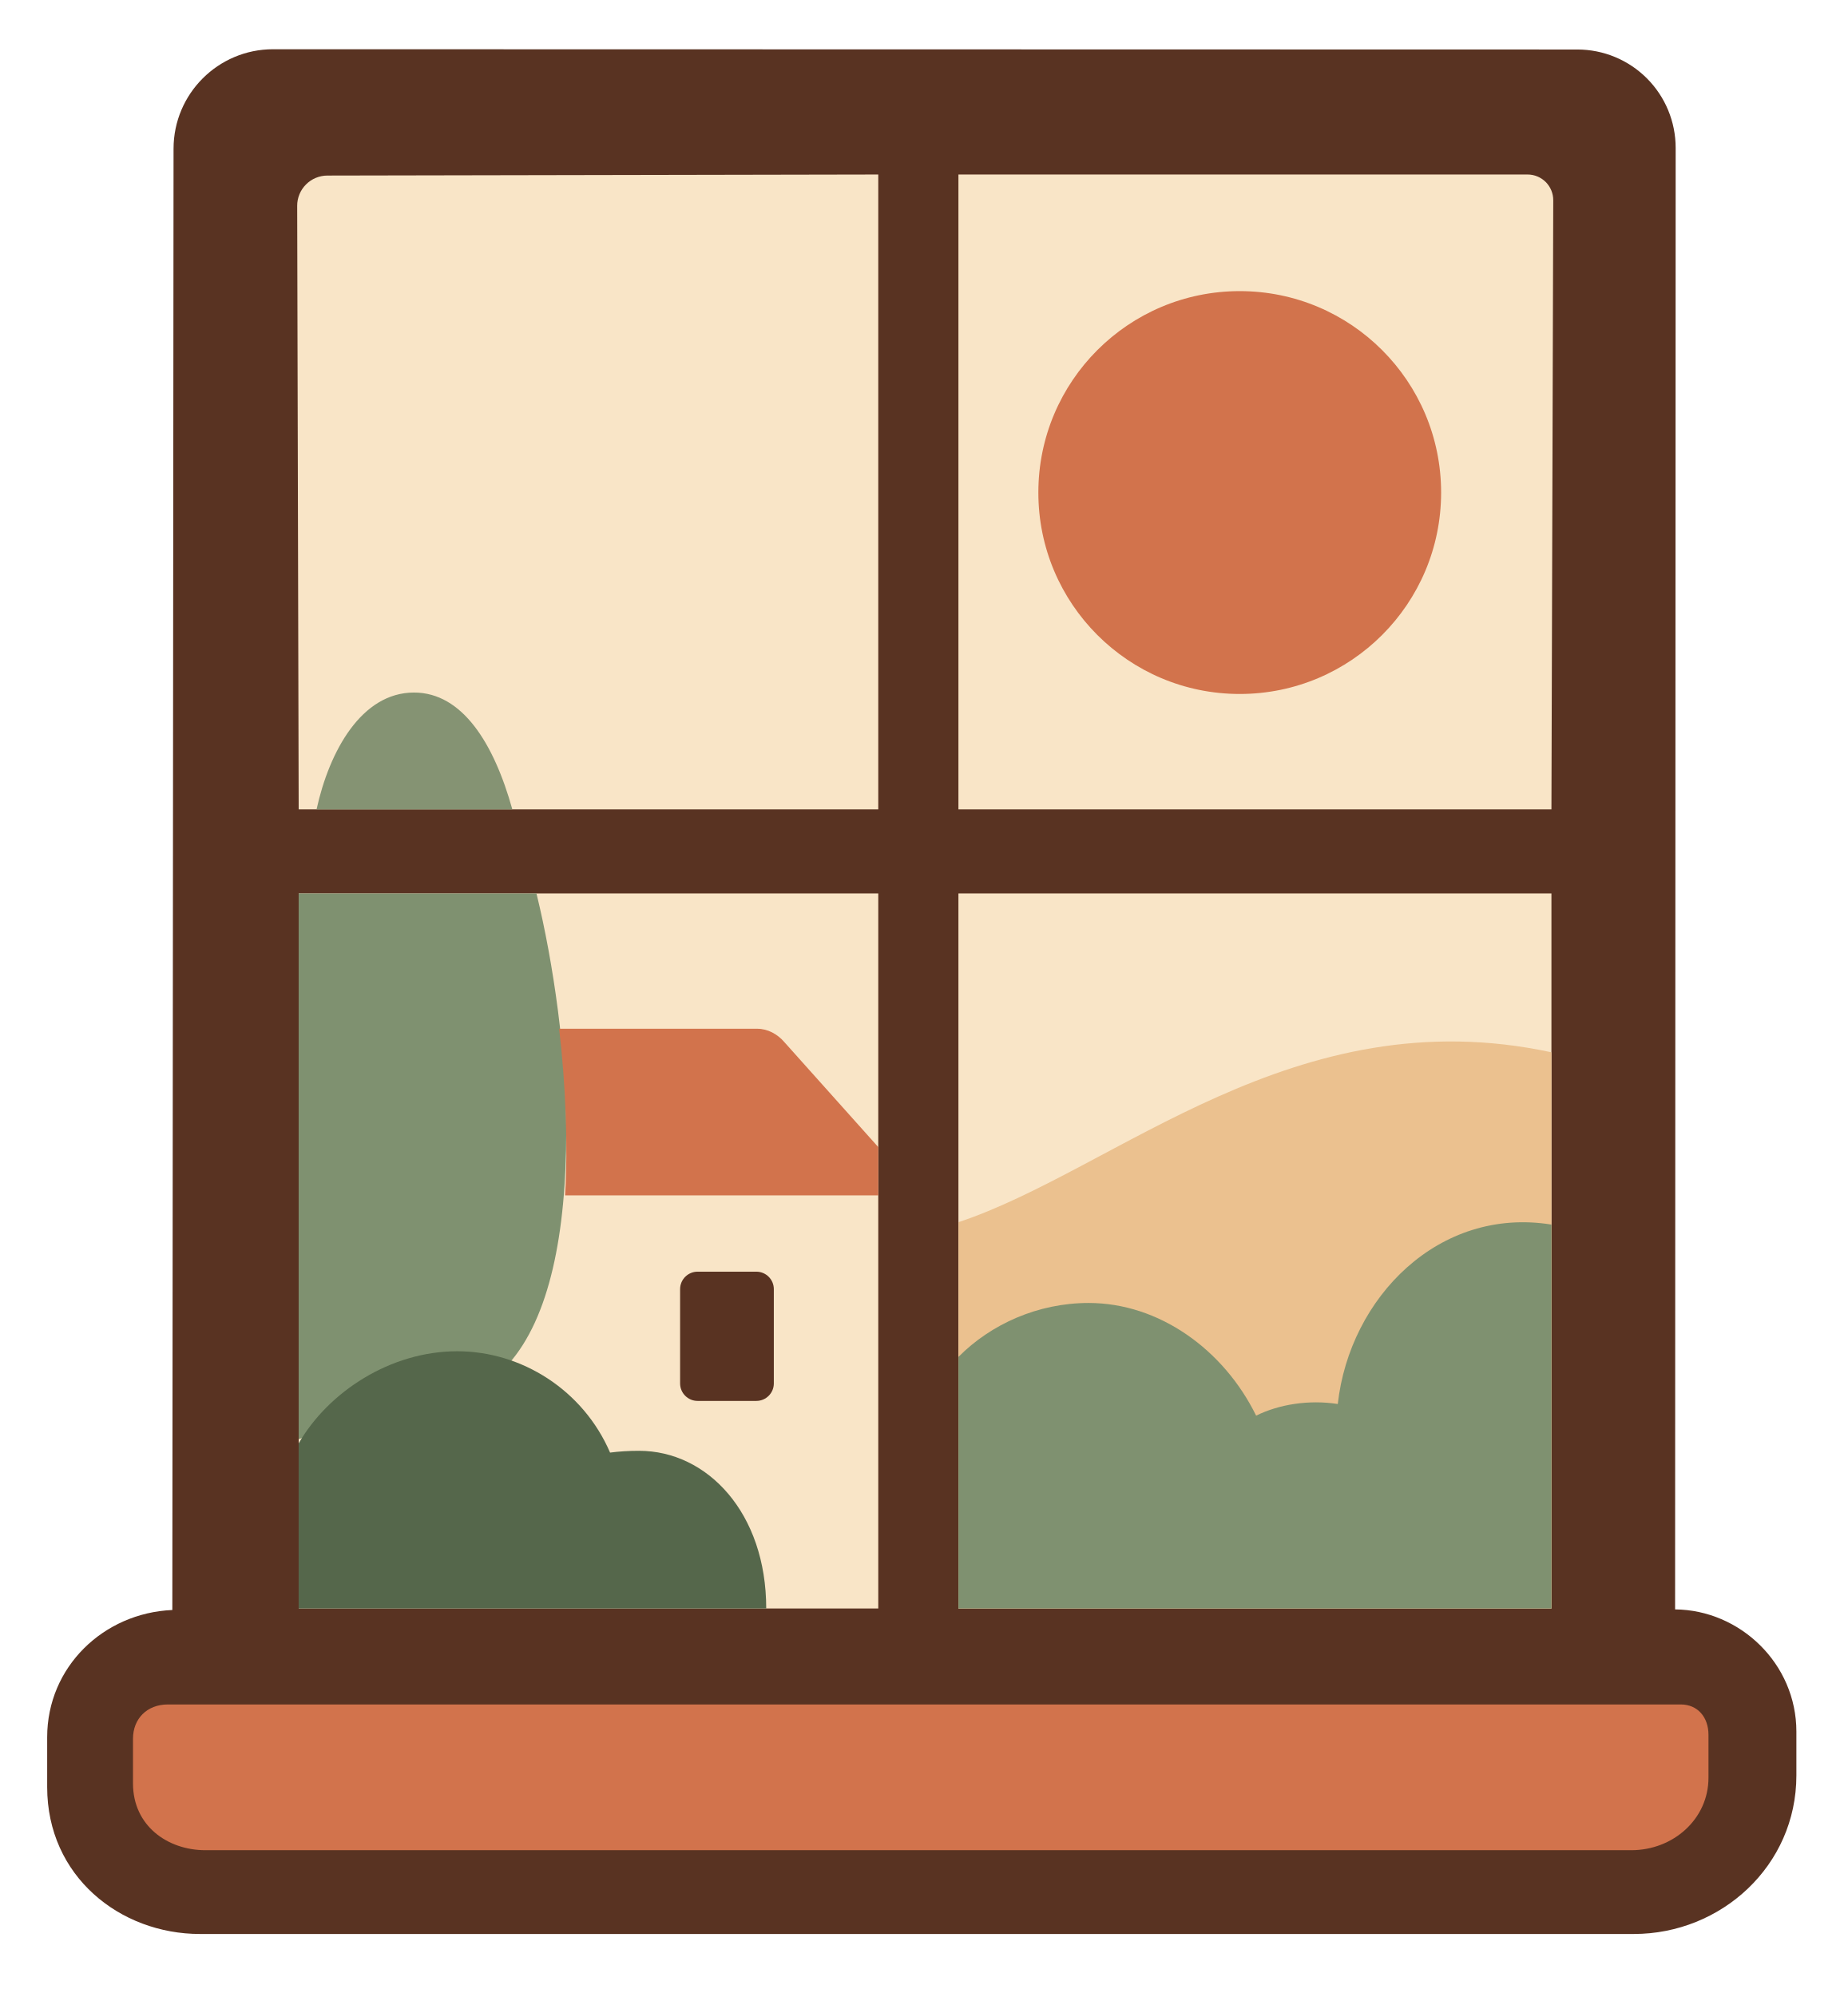
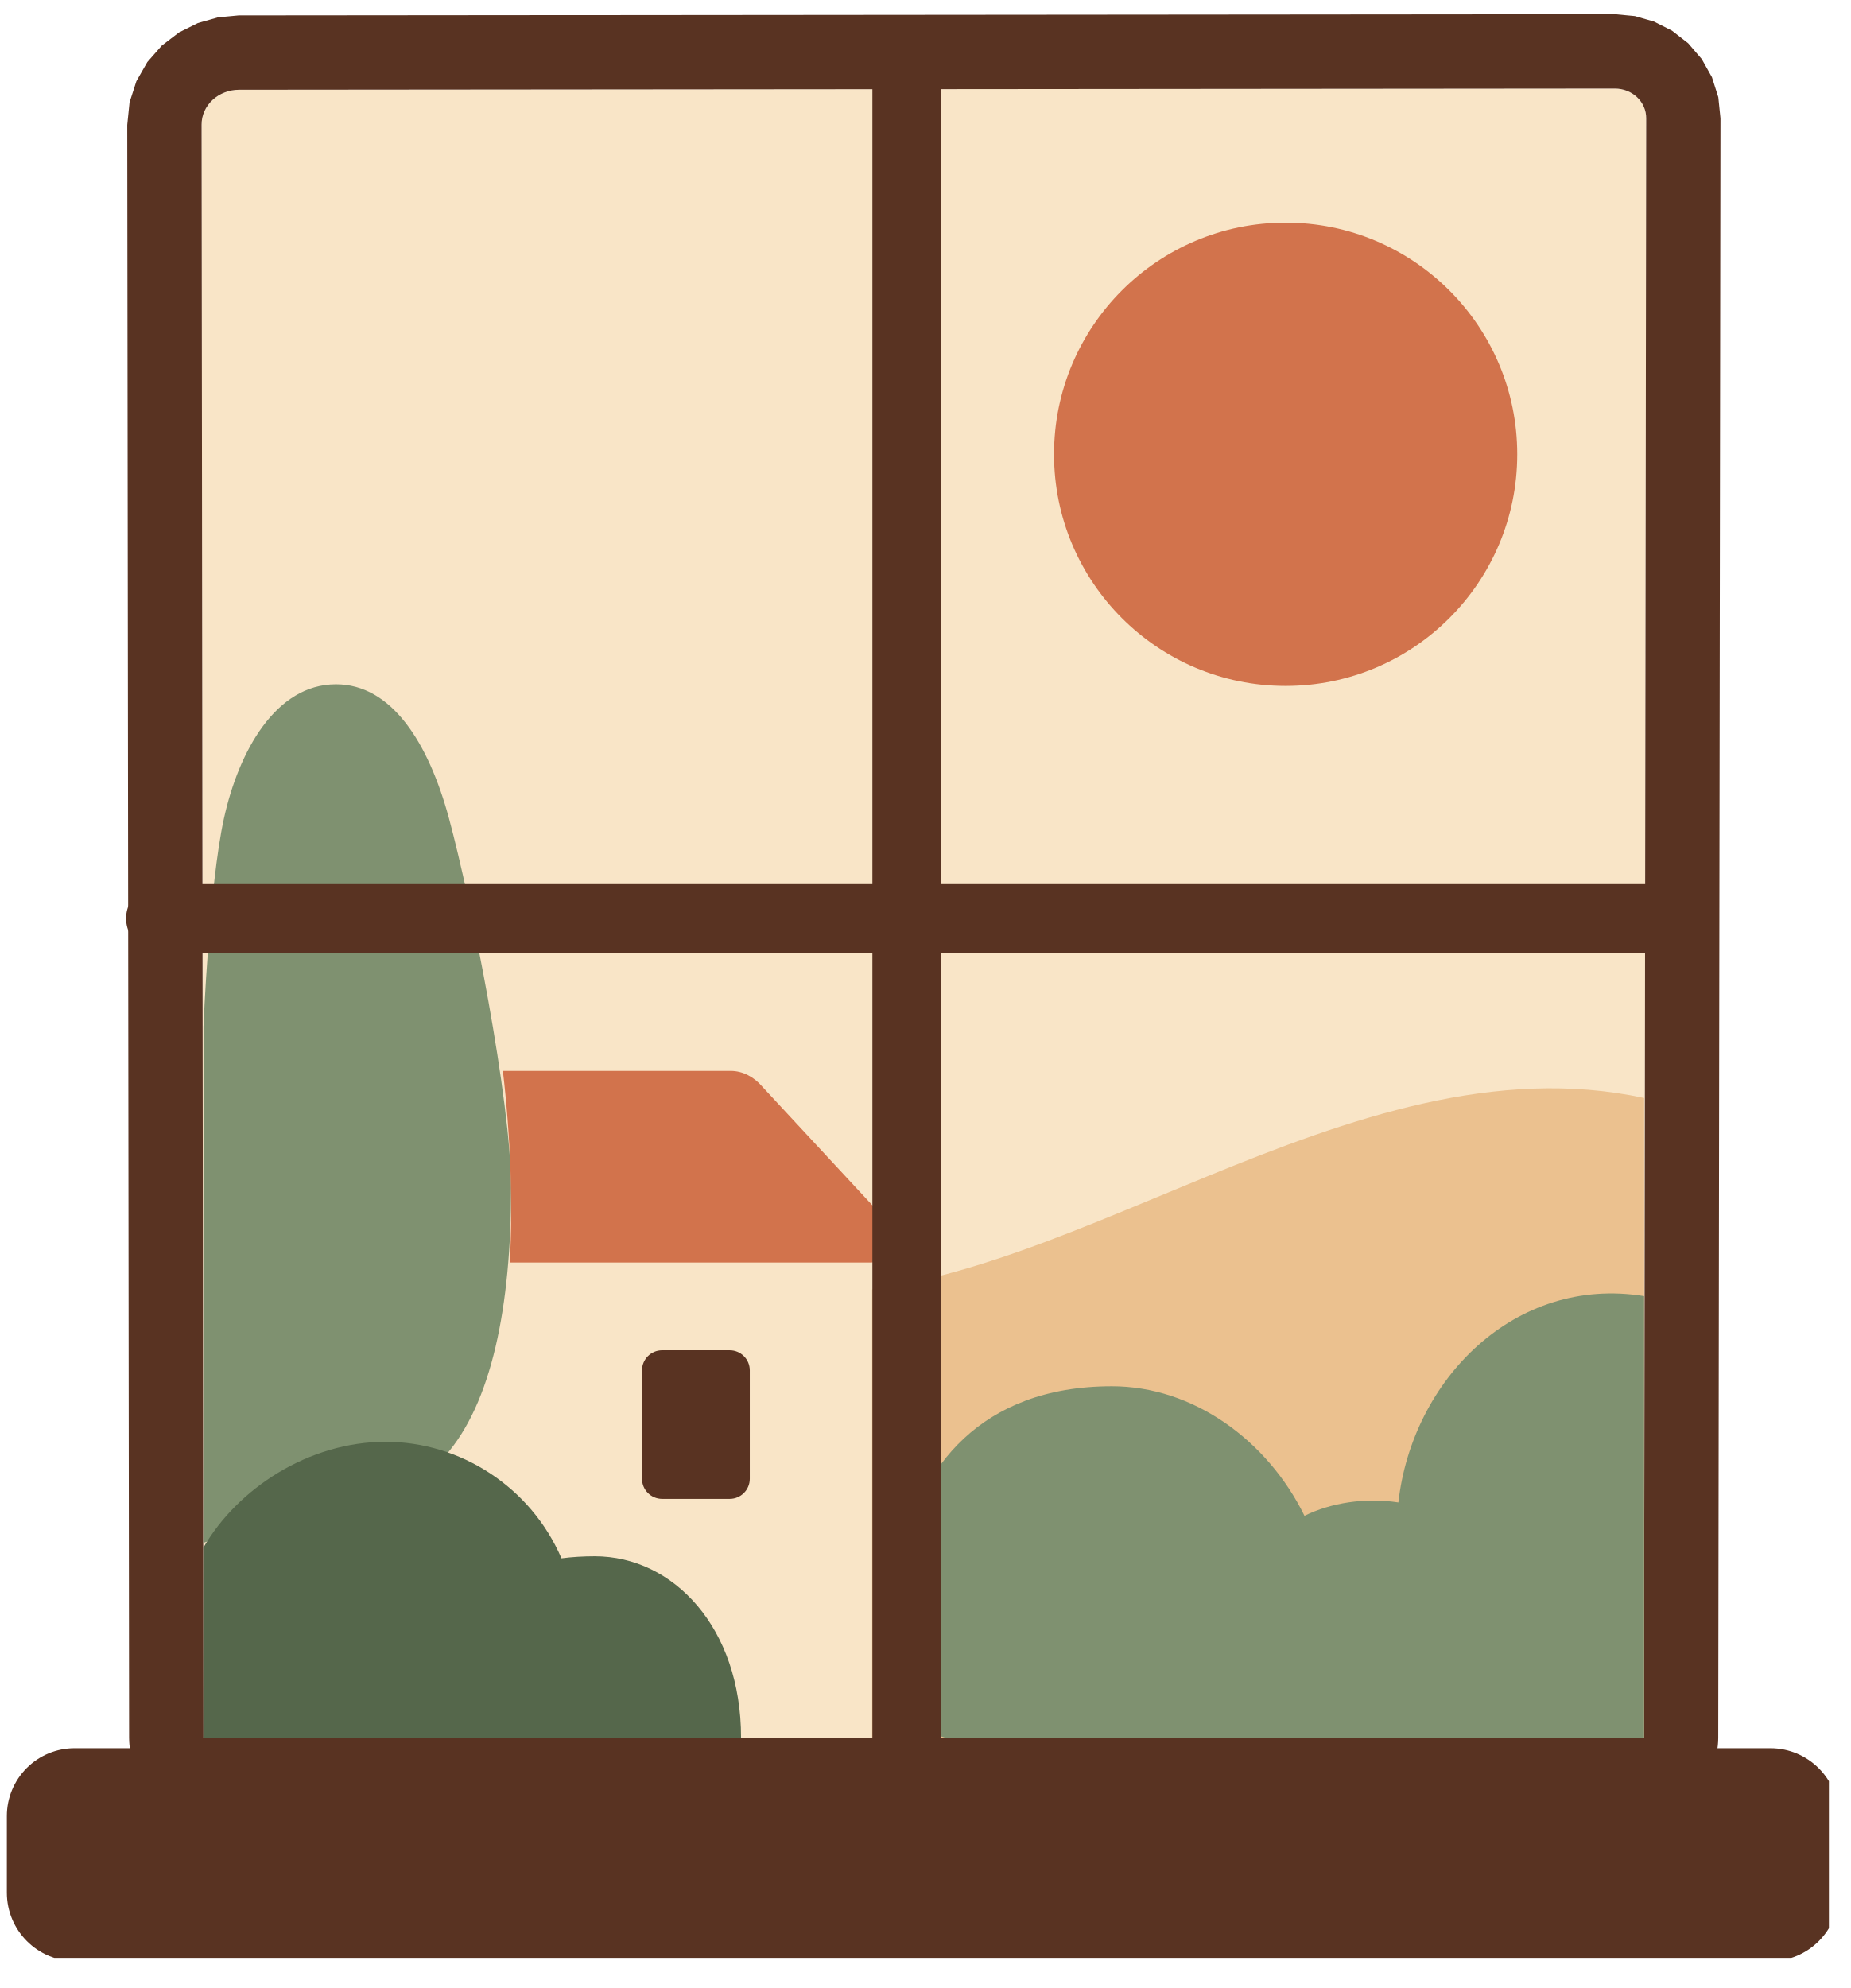
- <svg xmlns="http://www.w3.org/2000/svg" width="100%" height="100%" viewBox="0 0 62 67" version="1.1" xml:space="preserve" style="fill-rule:evenodd;clip-rule:evenodd;stroke-linejoin:round;stroke-miterlimit:2;">
-   <path d="M56.213,53.995c0,0 0.014,-37.544 0.019,-49.033c0,-0.875 -0.347,-1.715 -0.966,-2.334c-0.619,-0.619 -1.458,-0.967 -2.333,-0.967c-9.121,-0.002 -34.601,-0.007 -43.768,-0.009c-1.844,-0 -3.34,1.494 -3.341,3.338c-0.01,11.538 -0.041,49.026 -0.041,49.026c-2.31,0.1 -4.2,1.91 -4.2,4.27l0,1.67c0,2.99 2.44,4.93 5.13,4.93l48.11,0c2.94,0 5.46,-2.29 5.46,-5.32l0,-1.47c0,-2.28 -1.89,-4.08 -4.07,-4.1Z" style="fill:#593322;fill-rule:nonzero;" />
-   <path d="M29.473,5.855c0,0 -14.484,0.028 -18.488,0.035c-0.269,0.001 -0.527,0.108 -0.717,0.299c-0.19,0.191 -0.296,0.449 -0.295,0.718c0.01,4.231 0.05,20.248 0.05,20.248l19.45,0l0,-21.3Z" style="fill:#f9e5c7;fill-rule:nonzero;" />
-   <path d="M52.124,6.719c0.001,-0.229 -0.09,-0.449 -0.251,-0.611c-0.162,-0.162 -0.381,-0.253 -0.61,-0.253c-3.831,-0 -19.1,-0 -19.1,-0l0,21.3l19.9,0c0,0 0.049,-16.447 0.061,-20.436Z" style="fill:#f9e5c7;fill-rule:nonzero;" />
-   <rect x="10.023" y="29.975" width="19.45" height="23.99" style="fill:#f9e5c7;fill-rule:nonzero;" />
-   <rect x="32.163" y="29.975" width="19.9" height="23.99" style="fill:#f9e5c7;fill-rule:nonzero;" />
-   <path d="M52.063,35.305c-8.63,-1.86 -14.58,3.93 -19.9,5.7l0,12.96l19.9,0l0,-18.66Z" style="fill:#ebc18f;fill-rule:nonzero;" />
-   <path d="M52.063,41.085c-3.77,-0.61 -6.77,2.44 -7.17,6.02c-0.97,-0.15 -1.97,0.01 -2.74,0.39c-1.09,-2.22 -3.26,-3.78 -5.62,-3.78c-1.7,0 -3.28,0.71 -4.37,1.81l0,8.44l19.9,0l0,-12.88Z" style="fill:#7f9170;fill-rule:nonzero;" />
-   <path d="M18.003,29.975l-7.98,0l0,18.31l7.04,-2.52c1.38,-1.55 1.94,-4.38 1.94,-7.83c0,-2.57 -0.42,-5.58 -1,-7.96Z" style="fill:#7f9170;fill-rule:nonzero;" />
-   <path d="M13.893,23.235c-1.76,0 -2.84,1.96 -3.27,3.92l6.57,0c-0.62,-2.22 -1.68,-3.92 -3.3,-3.92Z" style="fill:#859373;fill-rule:nonzero;" />
-   <path d="M25.413,34.515l-6.65,0c0.22,1.85 0.3,3.94 0.2,5.59l10.51,0l0,-1.62l-3.15,-3.52c-0.23,-0.27 -0.56,-0.45 -0.91,-0.45Z" style="fill:#d2734c;fill-rule:nonzero;" />
-   <path d="M21.443,48.675c-0.33,0 -0.67,0.02 -0.97,0.06c-0.9,-2.09 -2.96,-3.4 -5.13,-3.4c-2.24,0 -4.32,1.36 -5.32,3.09l0,5.54l15.69,0c0,-3.2 -1.97,-5.29 -4.27,-5.29Z" style="fill:#55674b;fill-rule:nonzero;" />
-   <path d="M25.382,42.665c0.323,0 0.586,0.263 0.586,0.586l0,3.164c0,0.323 -0.263,0.586 -0.586,0.586l-1.973,0c-0.323,0 -0.586,-0.263 -0.586,-0.586l0,-3.164c0,-0.323 0.263,-0.586 0.586,-0.586l1.973,0Z" style="fill:#593322;" />
-   <circle cx="41.603" cy="16.525" r="6.758" style="fill:#d2734c;" />
-   <path d="M56.403,57.185l-50.77,0c-0.7,0 -1.17,0.48 -1.17,1.15l0,1.5c0,1.42 1.16,2.24 2.43,2.24l47.85,0c1.41,0 2.59,-1.05 2.59,-2.43l0,-1.44c0,-0.6 -0.37,-1.02 -0.93,-1.02Z" style="fill:#d2734c;fill-rule:nonzero;" />
+ <svg xmlns="http://www.w3.org/2000/svg" width="100%" height="100%" viewBox="0 0 54 58" version="1.1" xml:space="preserve" style="fill-rule:evenodd;clip-rule:evenodd;stroke-linecap:round;stroke-linejoin:round;stroke-miterlimit:1.5;">
+   <rect id="Artboard1" x="0" y="0" width="53.365" height="57.122" style="fill:none;" />
+   <clipPath id="_clip1">
+     <rect x="0" y="0" width="53.365" height="57.122" />
+   </clipPath>
+   <g clip-path="url(#_clip1)">
+     <path d="M47.969,50.694l-42.033,0l-0.054,-47.058c-0.001,-0.269 0.113,-0.527 0.318,-0.718c0.205,-0.191 0.483,-0.298 0.773,-0.299l40.149,-0.035c0.242,0 0.474,0.091 0.646,0.253c0.17,0.162 0.267,0.382 0.266,0.611l-0.065,47.246Z" style="fill:#f9e5c7;" />
+     <path d="M47.969,52.863l-42.033,0c-1.197,0 -2.168,-0.97 -2.169,-2.167l-0.054,-47.052l0.067,-0.657l0.2,-0.619l0.319,-0.558l0.422,-0.48l0.501,-0.383l0.551,-0.274l0.585,-0.166l0.607,-0.058l0.006,-0l40.15,-0.035l0.582,0.055l0.559,0.161l0.523,0.264l0.471,0.366l0.005,0.005l0.394,0.458l0.297,0.529l0.186,0.585l0.063,0.615l-0.065,47.246c-0.002,1.197 -0.972,2.166 -2.169,2.166Zm0,-2.169l0.065,-47.246c0.001,-0.229 -0.095,-0.449 -0.266,-0.611c-0.171,-0.162 -0.403,-0.253 -0.646,-0.253l-40.149,0.035c-0.29,0.001 -0.568,0.108 -0.773,0.299c-0.205,0.191 -0.319,0.449 -0.318,0.718l0.054,47.058l42.033,0Z" style="fill:#593322;" />
+     <path d="M47.973,32.034c-8.63,-1.86 -17.142,6.079 -24.818,5.7l0,12.96l24.818,0l0,-18.66Z" style="fill:#ebc18f;fill-rule:nonzero;" />
+     <path d="M47.973,37.814c-3.77,-0.61 -6.77,2.44 -7.17,6.02c-0.97,-0.15 -1.97,0.01 -2.74,0.39c-1.09,-2.22 -3.26,-3.78 -5.62,-3.78c-7.709,0 -7.033,9.696 -4.873,10.25l20.403,0l0,-12.88Z" style="fill:#7f9170;fill-rule:nonzero;" />
+     <rect x="9.863" y="36.834" width="15.583" height="13.86" style="fill:#f9e5c7;" />
+     <path d="M13.103,23.884c0.643,2.38 1.81,8.21 1.81,10.78c0,3.45 -0.56,6.28 -1.94,7.83l-7.04,2.52l0.004,-15.067c0,0 0.166,-4.103 0.596,-6.063c0.43,-1.96 1.51,-3.92 3.27,-3.92c1.62,0 2.698,1.695 3.3,3.92Z" style="fill:#7f9170;" />
+     <path d="M21.323,31.244l-6.65,0c0.22,1.85 0.3,3.94 0.2,5.59l10.51,0c0,0 0,0 0.001,0c0.281,0 0.535,-0.166 0.648,-0.423c0.113,-0.257 0.062,-0.557 -0.129,-0.763c-1.41,-1.519 -3.669,-3.954 -3.669,-3.954c-0.23,-0.27 -0.56,-0.45 -0.91,-0.45Z" style="fill:#d2734c;fill-rule:nonzero;" />
+     <path d="M17.353,45.404c-0.33,0 -0.67,0.02 -0.97,0.06c-0.9,-2.09 -2.96,-3.4 -5.13,-3.4c-2.24,0 -4.32,1.36 -5.32,3.09l0,5.54l15.69,0c0,-3.2 -1.97,-5.29 -4.27,-5.29Z" style="fill:#55674b;fill-rule:nonzero;" />
+     <path d="M21.292,39.394c0.323,0 0.586,0.263 0.586,0.586l0,3.164c0,0.323 -0.263,0.586 -0.586,0.586l-1.973,0c-0.323,0 -0.586,-0.263 -0.586,-0.586l0,-3.164c0,-0.323 0.263,-0.586 0.586,-0.586l1.973,0Z" style="fill:#593322;" />
+     <circle cx="37.513" cy="13.254" r="6.758" style="fill:#d2734c;" />
+     <path d="M51.655,51.004c1.105,0 2,0.895 2,2c-0,0.709 -0,1.506 -0,2.214c0,1.105 -0.895,2 -2,2c-8.431,0 -41.024,0 -49.455,0c-1.105,-0 -2,-0.895 -2,-2c0,-0.716 0,-1.523 0,-2.237c-0,-0.524 0.208,-1.027 0.579,-1.398c0.371,-0.371 0.874,-0.579 1.398,-0.579c8.395,0 41.04,0 49.478,0Z" style="fill:#593322;" />
+     <path d="M26.455,51.004l0,-48.42" style="fill:none;stroke:#593322;stroke-width:2px;" />
+     <path d="M4.679,26.794l43.355,0" style="fill:none;stroke:#593322;stroke-width:2px;" />
+   </g>
</svg>
